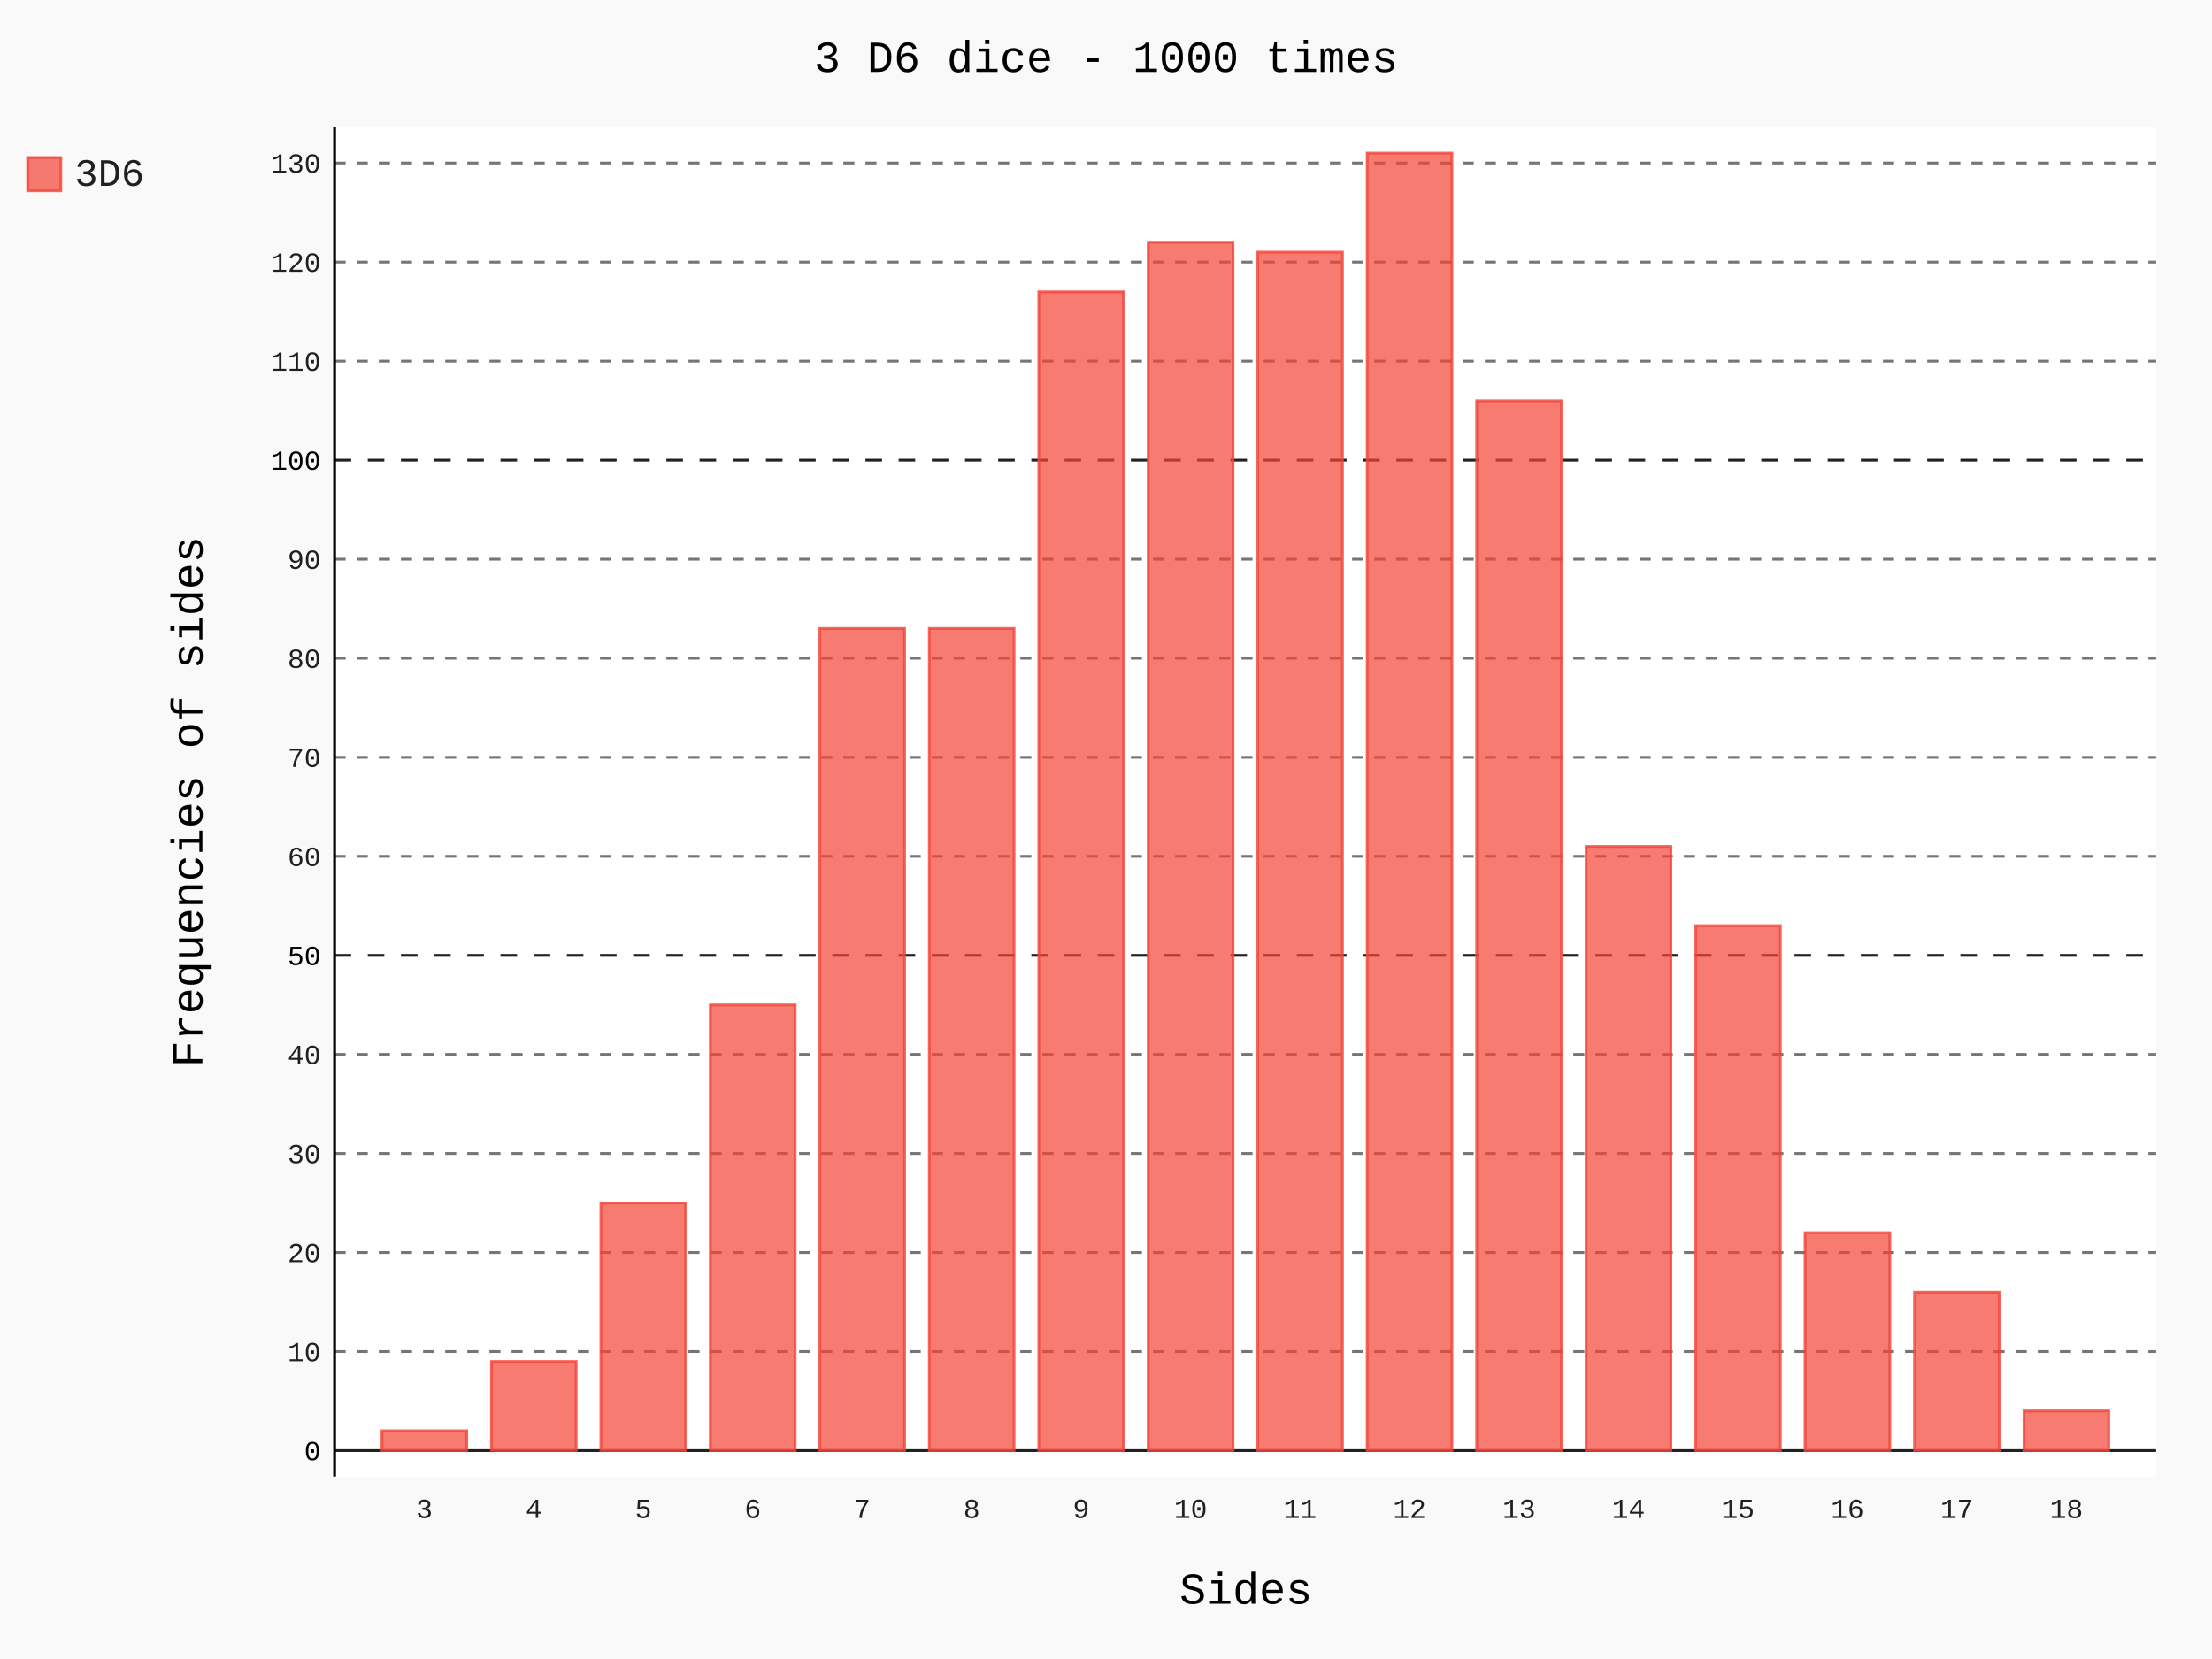
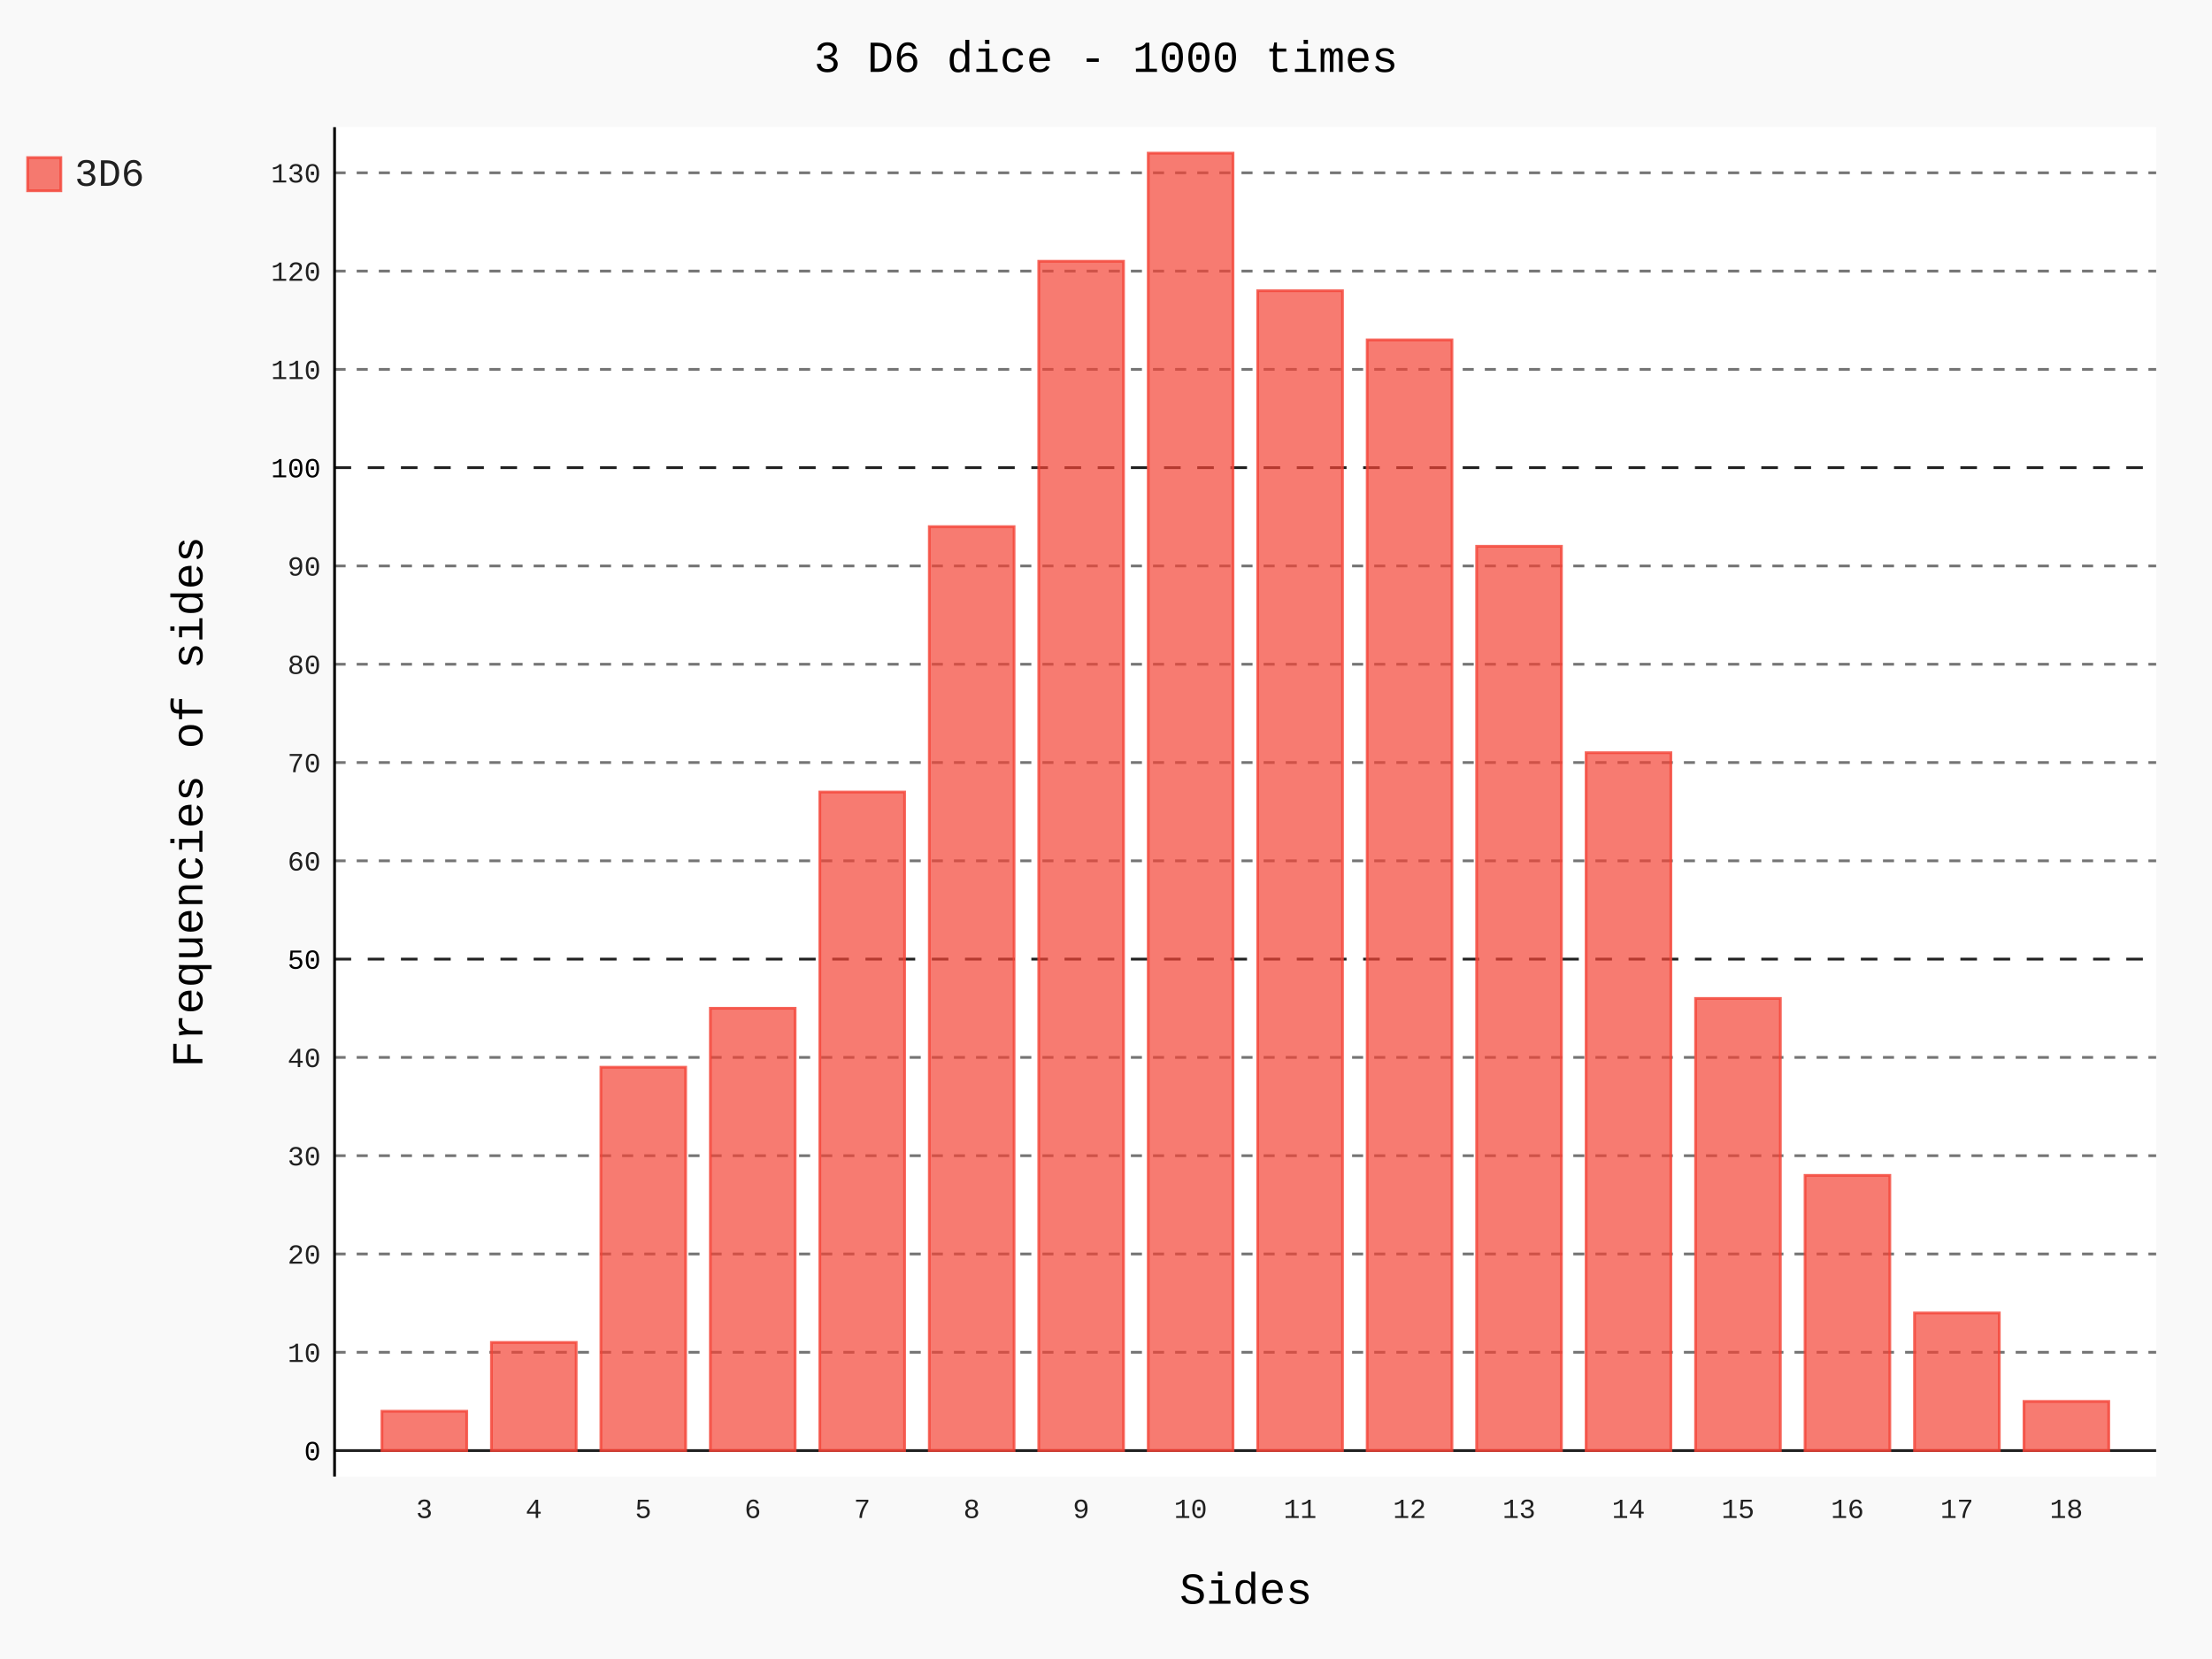
- <svg xmlns="http://www.w3.org/2000/svg" class="pygal-chart" id="chart-b565e3f2-1ee7-4c2a-9924-fe5c5ed8a418" viewBox="0 0 800 600">
+ <svg xmlns="http://www.w3.org/2000/svg" class="pygal-chart" id="chart-471c5c88-cd12-4d15-ac93-8b5ca5d6d3b4" viewBox="0 0 800 600">
  <defs>
-     <style type="text/css">#chart-b565e3f2-1ee7-4c2a-9924-fe5c5ed8a418{-webkit-user-select:none;-webkit-font-smoothing:antialiased;font-family:Consolas,"Liberation Mono",Menlo,Courier,monospace}#chart-b565e3f2-1ee7-4c2a-9924-fe5c5ed8a418 .title{font-family:Consolas,"Liberation Mono",Menlo,Courier,monospace;font-size:16px}#chart-b565e3f2-1ee7-4c2a-9924-fe5c5ed8a418 .legends .legend text{font-family:Consolas,"Liberation Mono",Menlo,Courier,monospace;font-size:14px}#chart-b565e3f2-1ee7-4c2a-9924-fe5c5ed8a418 .axis text{font-family:Consolas,"Liberation Mono",Menlo,Courier,monospace;font-size:10px}#chart-b565e3f2-1ee7-4c2a-9924-fe5c5ed8a418 .axis text.major{font-family:Consolas,"Liberation Mono",Menlo,Courier,monospace;font-size:10px}#chart-b565e3f2-1ee7-4c2a-9924-fe5c5ed8a418 .text-overlay text.value{font-family:Consolas,"Liberation Mono",Menlo,Courier,monospace;font-size:16px}#chart-b565e3f2-1ee7-4c2a-9924-fe5c5ed8a418 .text-overlay text.label{font-family:Consolas,"Liberation Mono",Menlo,Courier,monospace;font-size:10px}#chart-b565e3f2-1ee7-4c2a-9924-fe5c5ed8a418 .tooltip{font-family:Consolas,"Liberation Mono",Menlo,Courier,monospace;font-size:14px}#chart-b565e3f2-1ee7-4c2a-9924-fe5c5ed8a418 text.no_data{font-family:Consolas,"Liberation Mono",Menlo,Courier,monospace;font-size:64px}
- #chart-b565e3f2-1ee7-4c2a-9924-fe5c5ed8a418{background-color:rgba(249,249,249,1)}#chart-b565e3f2-1ee7-4c2a-9924-fe5c5ed8a418 path,#chart-b565e3f2-1ee7-4c2a-9924-fe5c5ed8a418 line,#chart-b565e3f2-1ee7-4c2a-9924-fe5c5ed8a418 rect,#chart-b565e3f2-1ee7-4c2a-9924-fe5c5ed8a418 circle{-webkit-transition:150ms;-moz-transition:150ms;transition:150ms}#chart-b565e3f2-1ee7-4c2a-9924-fe5c5ed8a418 .graph &gt; .background{fill:rgba(249,249,249,1)}#chart-b565e3f2-1ee7-4c2a-9924-fe5c5ed8a418 .plot &gt; .background{fill:rgba(255,255,255,1)}#chart-b565e3f2-1ee7-4c2a-9924-fe5c5ed8a418 .graph{fill:rgba(0,0,0,.87)}#chart-b565e3f2-1ee7-4c2a-9924-fe5c5ed8a418 text.no_data{fill:rgba(0,0,0,1)}#chart-b565e3f2-1ee7-4c2a-9924-fe5c5ed8a418 .title{fill:rgba(0,0,0,1)}#chart-b565e3f2-1ee7-4c2a-9924-fe5c5ed8a418 .legends .legend text{fill:rgba(0,0,0,.87)}#chart-b565e3f2-1ee7-4c2a-9924-fe5c5ed8a418 .legends .legend:hover text{fill:rgba(0,0,0,1)}#chart-b565e3f2-1ee7-4c2a-9924-fe5c5ed8a418 .axis .line{stroke:rgba(0,0,0,1)}#chart-b565e3f2-1ee7-4c2a-9924-fe5c5ed8a418 .axis .guide.line{stroke:rgba(0,0,0,.54)}#chart-b565e3f2-1ee7-4c2a-9924-fe5c5ed8a418 .axis .major.line{stroke:rgba(0,0,0,.87)}#chart-b565e3f2-1ee7-4c2a-9924-fe5c5ed8a418 .axis text.major{fill:rgba(0,0,0,1)}#chart-b565e3f2-1ee7-4c2a-9924-fe5c5ed8a418 .axis.y .guides:hover .guide.line,#chart-b565e3f2-1ee7-4c2a-9924-fe5c5ed8a418 .line-graph .axis.x .guides:hover .guide.line,#chart-b565e3f2-1ee7-4c2a-9924-fe5c5ed8a418 .stackedline-graph .axis.x .guides:hover .guide.line,#chart-b565e3f2-1ee7-4c2a-9924-fe5c5ed8a418 .xy-graph .axis.x .guides:hover .guide.line{stroke:rgba(0,0,0,1)}#chart-b565e3f2-1ee7-4c2a-9924-fe5c5ed8a418 .axis .guides:hover text{fill:rgba(0,0,0,1)}#chart-b565e3f2-1ee7-4c2a-9924-fe5c5ed8a418 .reactive{fill-opacity:.7;stroke-opacity:.8}#chart-b565e3f2-1ee7-4c2a-9924-fe5c5ed8a418 .ci{stroke:rgba(0,0,0,.87)}#chart-b565e3f2-1ee7-4c2a-9924-fe5c5ed8a418 .reactive.active,#chart-b565e3f2-1ee7-4c2a-9924-fe5c5ed8a418 .active .reactive{fill-opacity:.8;stroke-opacity:.9;stroke-width:4}#chart-b565e3f2-1ee7-4c2a-9924-fe5c5ed8a418 .ci .reactive.active{stroke-width:1.5}#chart-b565e3f2-1ee7-4c2a-9924-fe5c5ed8a418 .series text{fill:rgba(0,0,0,1)}#chart-b565e3f2-1ee7-4c2a-9924-fe5c5ed8a418 .tooltip rect{fill:rgba(255,255,255,1);stroke:rgba(0,0,0,1);-webkit-transition:opacity 150ms;-moz-transition:opacity 150ms;transition:opacity 150ms}#chart-b565e3f2-1ee7-4c2a-9924-fe5c5ed8a418 .tooltip .label{fill:rgba(0,0,0,.87)}#chart-b565e3f2-1ee7-4c2a-9924-fe5c5ed8a418 .tooltip .label{fill:rgba(0,0,0,.87)}#chart-b565e3f2-1ee7-4c2a-9924-fe5c5ed8a418 .tooltip .legend{font-size:.8em;fill:rgba(0,0,0,.54)}#chart-b565e3f2-1ee7-4c2a-9924-fe5c5ed8a418 .tooltip .x_label{font-size:.6em;fill:rgba(0,0,0,1)}#chart-b565e3f2-1ee7-4c2a-9924-fe5c5ed8a418 .tooltip .xlink{font-size:.5em;text-decoration:underline}#chart-b565e3f2-1ee7-4c2a-9924-fe5c5ed8a418 .tooltip .value{font-size:1.5em}#chart-b565e3f2-1ee7-4c2a-9924-fe5c5ed8a418 .bound{font-size:.5em}#chart-b565e3f2-1ee7-4c2a-9924-fe5c5ed8a418 .max-value{font-size:.75em;fill:rgba(0,0,0,.54)}#chart-b565e3f2-1ee7-4c2a-9924-fe5c5ed8a418 .map-element{fill:rgba(255,255,255,1);stroke:rgba(0,0,0,.54) !important}#chart-b565e3f2-1ee7-4c2a-9924-fe5c5ed8a418 .map-element .reactive{fill-opacity:inherit;stroke-opacity:inherit}#chart-b565e3f2-1ee7-4c2a-9924-fe5c5ed8a418 .color-0,#chart-b565e3f2-1ee7-4c2a-9924-fe5c5ed8a418 .color-0 a:visited{stroke:#F44336;fill:#F44336}#chart-b565e3f2-1ee7-4c2a-9924-fe5c5ed8a418 .text-overlay .color-0 text{fill:black}
- #chart-b565e3f2-1ee7-4c2a-9924-fe5c5ed8a418 text.no_data{text-anchor:middle}#chart-b565e3f2-1ee7-4c2a-9924-fe5c5ed8a418 .guide.line{fill:none}#chart-b565e3f2-1ee7-4c2a-9924-fe5c5ed8a418 .centered{text-anchor:middle}#chart-b565e3f2-1ee7-4c2a-9924-fe5c5ed8a418 .title{text-anchor:middle}#chart-b565e3f2-1ee7-4c2a-9924-fe5c5ed8a418 .legends .legend text{fill-opacity:1}#chart-b565e3f2-1ee7-4c2a-9924-fe5c5ed8a418 .axis.x text{text-anchor:middle}#chart-b565e3f2-1ee7-4c2a-9924-fe5c5ed8a418 .axis.x:not(.web) text[transform]{text-anchor:start}#chart-b565e3f2-1ee7-4c2a-9924-fe5c5ed8a418 .axis.x:not(.web) text[transform].backwards{text-anchor:end}#chart-b565e3f2-1ee7-4c2a-9924-fe5c5ed8a418 .axis.y text{text-anchor:end}#chart-b565e3f2-1ee7-4c2a-9924-fe5c5ed8a418 .axis.y text[transform].backwards{text-anchor:start}#chart-b565e3f2-1ee7-4c2a-9924-fe5c5ed8a418 .axis.y2 text{text-anchor:start}#chart-b565e3f2-1ee7-4c2a-9924-fe5c5ed8a418 .axis.y2 text[transform].backwards{text-anchor:end}#chart-b565e3f2-1ee7-4c2a-9924-fe5c5ed8a418 .axis .guide.line{stroke-dasharray:4,4}#chart-b565e3f2-1ee7-4c2a-9924-fe5c5ed8a418 .axis .major.guide.line{stroke-dasharray:6,6}#chart-b565e3f2-1ee7-4c2a-9924-fe5c5ed8a418 .horizontal .axis.y .guide.line,#chart-b565e3f2-1ee7-4c2a-9924-fe5c5ed8a418 .horizontal .axis.y2 .guide.line,#chart-b565e3f2-1ee7-4c2a-9924-fe5c5ed8a418 .vertical .axis.x .guide.line{opacity:0}#chart-b565e3f2-1ee7-4c2a-9924-fe5c5ed8a418 .horizontal .axis.always_show .guide.line,#chart-b565e3f2-1ee7-4c2a-9924-fe5c5ed8a418 .vertical .axis.always_show .guide.line{opacity:1 !important}#chart-b565e3f2-1ee7-4c2a-9924-fe5c5ed8a418 .axis.y .guides:hover .guide.line,#chart-b565e3f2-1ee7-4c2a-9924-fe5c5ed8a418 .axis.y2 .guides:hover .guide.line,#chart-b565e3f2-1ee7-4c2a-9924-fe5c5ed8a418 .axis.x .guides:hover .guide.line{opacity:1}#chart-b565e3f2-1ee7-4c2a-9924-fe5c5ed8a418 .axis .guides:hover text{opacity:1}#chart-b565e3f2-1ee7-4c2a-9924-fe5c5ed8a418 .nofill{fill:none}#chart-b565e3f2-1ee7-4c2a-9924-fe5c5ed8a418 .subtle-fill{fill-opacity:.2}#chart-b565e3f2-1ee7-4c2a-9924-fe5c5ed8a418 .dot{stroke-width:1px;fill-opacity:1}#chart-b565e3f2-1ee7-4c2a-9924-fe5c5ed8a418 .dot.active{stroke-width:5px}#chart-b565e3f2-1ee7-4c2a-9924-fe5c5ed8a418 .dot.negative{fill:transparent}#chart-b565e3f2-1ee7-4c2a-9924-fe5c5ed8a418 text,#chart-b565e3f2-1ee7-4c2a-9924-fe5c5ed8a418 tspan{stroke:none !important}#chart-b565e3f2-1ee7-4c2a-9924-fe5c5ed8a418 .series text.active{opacity:1}#chart-b565e3f2-1ee7-4c2a-9924-fe5c5ed8a418 .tooltip rect{fill-opacity:.95;stroke-width:.5}#chart-b565e3f2-1ee7-4c2a-9924-fe5c5ed8a418 .tooltip text{fill-opacity:1}#chart-b565e3f2-1ee7-4c2a-9924-fe5c5ed8a418 .showable{visibility:hidden}#chart-b565e3f2-1ee7-4c2a-9924-fe5c5ed8a418 .showable.shown{visibility:visible}#chart-b565e3f2-1ee7-4c2a-9924-fe5c5ed8a418 .gauge-background{fill:rgba(229,229,229,1);stroke:none}#chart-b565e3f2-1ee7-4c2a-9924-fe5c5ed8a418 .bg-lines{stroke:rgba(249,249,249,1);stroke-width:2px}</style>
+     <style type="text/css">#chart-471c5c88-cd12-4d15-ac93-8b5ca5d6d3b4{-webkit-user-select:none;-webkit-font-smoothing:antialiased;font-family:Consolas,"Liberation Mono",Menlo,Courier,monospace}#chart-471c5c88-cd12-4d15-ac93-8b5ca5d6d3b4 .title{font-family:Consolas,"Liberation Mono",Menlo,Courier,monospace;font-size:16px}#chart-471c5c88-cd12-4d15-ac93-8b5ca5d6d3b4 .legends .legend text{font-family:Consolas,"Liberation Mono",Menlo,Courier,monospace;font-size:14px}#chart-471c5c88-cd12-4d15-ac93-8b5ca5d6d3b4 .axis text{font-family:Consolas,"Liberation Mono",Menlo,Courier,monospace;font-size:10px}#chart-471c5c88-cd12-4d15-ac93-8b5ca5d6d3b4 .axis text.major{font-family:Consolas,"Liberation Mono",Menlo,Courier,monospace;font-size:10px}#chart-471c5c88-cd12-4d15-ac93-8b5ca5d6d3b4 .text-overlay text.value{font-family:Consolas,"Liberation Mono",Menlo,Courier,monospace;font-size:16px}#chart-471c5c88-cd12-4d15-ac93-8b5ca5d6d3b4 .text-overlay text.label{font-family:Consolas,"Liberation Mono",Menlo,Courier,monospace;font-size:10px}#chart-471c5c88-cd12-4d15-ac93-8b5ca5d6d3b4 .tooltip{font-family:Consolas,"Liberation Mono",Menlo,Courier,monospace;font-size:14px}#chart-471c5c88-cd12-4d15-ac93-8b5ca5d6d3b4 text.no_data{font-family:Consolas,"Liberation Mono",Menlo,Courier,monospace;font-size:64px}
+ #chart-471c5c88-cd12-4d15-ac93-8b5ca5d6d3b4{background-color:rgba(249,249,249,1)}#chart-471c5c88-cd12-4d15-ac93-8b5ca5d6d3b4 path,#chart-471c5c88-cd12-4d15-ac93-8b5ca5d6d3b4 line,#chart-471c5c88-cd12-4d15-ac93-8b5ca5d6d3b4 rect,#chart-471c5c88-cd12-4d15-ac93-8b5ca5d6d3b4 circle{-webkit-transition:150ms;-moz-transition:150ms;transition:150ms}#chart-471c5c88-cd12-4d15-ac93-8b5ca5d6d3b4 .graph &gt; .background{fill:rgba(249,249,249,1)}#chart-471c5c88-cd12-4d15-ac93-8b5ca5d6d3b4 .plot &gt; .background{fill:rgba(255,255,255,1)}#chart-471c5c88-cd12-4d15-ac93-8b5ca5d6d3b4 .graph{fill:rgba(0,0,0,.87)}#chart-471c5c88-cd12-4d15-ac93-8b5ca5d6d3b4 text.no_data{fill:rgba(0,0,0,1)}#chart-471c5c88-cd12-4d15-ac93-8b5ca5d6d3b4 .title{fill:rgba(0,0,0,1)}#chart-471c5c88-cd12-4d15-ac93-8b5ca5d6d3b4 .legends .legend text{fill:rgba(0,0,0,.87)}#chart-471c5c88-cd12-4d15-ac93-8b5ca5d6d3b4 .legends .legend:hover text{fill:rgba(0,0,0,1)}#chart-471c5c88-cd12-4d15-ac93-8b5ca5d6d3b4 .axis .line{stroke:rgba(0,0,0,1)}#chart-471c5c88-cd12-4d15-ac93-8b5ca5d6d3b4 .axis .guide.line{stroke:rgba(0,0,0,.54)}#chart-471c5c88-cd12-4d15-ac93-8b5ca5d6d3b4 .axis .major.line{stroke:rgba(0,0,0,.87)}#chart-471c5c88-cd12-4d15-ac93-8b5ca5d6d3b4 .axis text.major{fill:rgba(0,0,0,1)}#chart-471c5c88-cd12-4d15-ac93-8b5ca5d6d3b4 .axis.y .guides:hover .guide.line,#chart-471c5c88-cd12-4d15-ac93-8b5ca5d6d3b4 .line-graph .axis.x .guides:hover .guide.line,#chart-471c5c88-cd12-4d15-ac93-8b5ca5d6d3b4 .stackedline-graph .axis.x .guides:hover .guide.line,#chart-471c5c88-cd12-4d15-ac93-8b5ca5d6d3b4 .xy-graph .axis.x .guides:hover .guide.line{stroke:rgba(0,0,0,1)}#chart-471c5c88-cd12-4d15-ac93-8b5ca5d6d3b4 .axis .guides:hover text{fill:rgba(0,0,0,1)}#chart-471c5c88-cd12-4d15-ac93-8b5ca5d6d3b4 .reactive{fill-opacity:.7;stroke-opacity:.8}#chart-471c5c88-cd12-4d15-ac93-8b5ca5d6d3b4 .ci{stroke:rgba(0,0,0,.87)}#chart-471c5c88-cd12-4d15-ac93-8b5ca5d6d3b4 .reactive.active,#chart-471c5c88-cd12-4d15-ac93-8b5ca5d6d3b4 .active .reactive{fill-opacity:.8;stroke-opacity:.9;stroke-width:4}#chart-471c5c88-cd12-4d15-ac93-8b5ca5d6d3b4 .ci .reactive.active{stroke-width:1.5}#chart-471c5c88-cd12-4d15-ac93-8b5ca5d6d3b4 .series text{fill:rgba(0,0,0,1)}#chart-471c5c88-cd12-4d15-ac93-8b5ca5d6d3b4 .tooltip rect{fill:rgba(255,255,255,1);stroke:rgba(0,0,0,1);-webkit-transition:opacity 150ms;-moz-transition:opacity 150ms;transition:opacity 150ms}#chart-471c5c88-cd12-4d15-ac93-8b5ca5d6d3b4 .tooltip .label{fill:rgba(0,0,0,.87)}#chart-471c5c88-cd12-4d15-ac93-8b5ca5d6d3b4 .tooltip .label{fill:rgba(0,0,0,.87)}#chart-471c5c88-cd12-4d15-ac93-8b5ca5d6d3b4 .tooltip .legend{font-size:.8em;fill:rgba(0,0,0,.54)}#chart-471c5c88-cd12-4d15-ac93-8b5ca5d6d3b4 .tooltip .x_label{font-size:.6em;fill:rgba(0,0,0,1)}#chart-471c5c88-cd12-4d15-ac93-8b5ca5d6d3b4 .tooltip .xlink{font-size:.5em;text-decoration:underline}#chart-471c5c88-cd12-4d15-ac93-8b5ca5d6d3b4 .tooltip .value{font-size:1.5em}#chart-471c5c88-cd12-4d15-ac93-8b5ca5d6d3b4 .bound{font-size:.5em}#chart-471c5c88-cd12-4d15-ac93-8b5ca5d6d3b4 .max-value{font-size:.75em;fill:rgba(0,0,0,.54)}#chart-471c5c88-cd12-4d15-ac93-8b5ca5d6d3b4 .map-element{fill:rgba(255,255,255,1);stroke:rgba(0,0,0,.54) !important}#chart-471c5c88-cd12-4d15-ac93-8b5ca5d6d3b4 .map-element .reactive{fill-opacity:inherit;stroke-opacity:inherit}#chart-471c5c88-cd12-4d15-ac93-8b5ca5d6d3b4 .color-0,#chart-471c5c88-cd12-4d15-ac93-8b5ca5d6d3b4 .color-0 a:visited{stroke:#F44336;fill:#F44336}#chart-471c5c88-cd12-4d15-ac93-8b5ca5d6d3b4 .text-overlay .color-0 text{fill:black}
+ #chart-471c5c88-cd12-4d15-ac93-8b5ca5d6d3b4 text.no_data{text-anchor:middle}#chart-471c5c88-cd12-4d15-ac93-8b5ca5d6d3b4 .guide.line{fill:none}#chart-471c5c88-cd12-4d15-ac93-8b5ca5d6d3b4 .centered{text-anchor:middle}#chart-471c5c88-cd12-4d15-ac93-8b5ca5d6d3b4 .title{text-anchor:middle}#chart-471c5c88-cd12-4d15-ac93-8b5ca5d6d3b4 .legends .legend text{fill-opacity:1}#chart-471c5c88-cd12-4d15-ac93-8b5ca5d6d3b4 .axis.x text{text-anchor:middle}#chart-471c5c88-cd12-4d15-ac93-8b5ca5d6d3b4 .axis.x:not(.web) text[transform]{text-anchor:start}#chart-471c5c88-cd12-4d15-ac93-8b5ca5d6d3b4 .axis.x:not(.web) text[transform].backwards{text-anchor:end}#chart-471c5c88-cd12-4d15-ac93-8b5ca5d6d3b4 .axis.y text{text-anchor:end}#chart-471c5c88-cd12-4d15-ac93-8b5ca5d6d3b4 .axis.y text[transform].backwards{text-anchor:start}#chart-471c5c88-cd12-4d15-ac93-8b5ca5d6d3b4 .axis.y2 text{text-anchor:start}#chart-471c5c88-cd12-4d15-ac93-8b5ca5d6d3b4 .axis.y2 text[transform].backwards{text-anchor:end}#chart-471c5c88-cd12-4d15-ac93-8b5ca5d6d3b4 .axis .guide.line{stroke-dasharray:4,4}#chart-471c5c88-cd12-4d15-ac93-8b5ca5d6d3b4 .axis .major.guide.line{stroke-dasharray:6,6}#chart-471c5c88-cd12-4d15-ac93-8b5ca5d6d3b4 .horizontal .axis.y .guide.line,#chart-471c5c88-cd12-4d15-ac93-8b5ca5d6d3b4 .horizontal .axis.y2 .guide.line,#chart-471c5c88-cd12-4d15-ac93-8b5ca5d6d3b4 .vertical .axis.x .guide.line{opacity:0}#chart-471c5c88-cd12-4d15-ac93-8b5ca5d6d3b4 .horizontal .axis.always_show .guide.line,#chart-471c5c88-cd12-4d15-ac93-8b5ca5d6d3b4 .vertical .axis.always_show .guide.line{opacity:1 !important}#chart-471c5c88-cd12-4d15-ac93-8b5ca5d6d3b4 .axis.y .guides:hover .guide.line,#chart-471c5c88-cd12-4d15-ac93-8b5ca5d6d3b4 .axis.y2 .guides:hover .guide.line,#chart-471c5c88-cd12-4d15-ac93-8b5ca5d6d3b4 .axis.x .guides:hover .guide.line{opacity:1}#chart-471c5c88-cd12-4d15-ac93-8b5ca5d6d3b4 .axis .guides:hover text{opacity:1}#chart-471c5c88-cd12-4d15-ac93-8b5ca5d6d3b4 .nofill{fill:none}#chart-471c5c88-cd12-4d15-ac93-8b5ca5d6d3b4 .subtle-fill{fill-opacity:.2}#chart-471c5c88-cd12-4d15-ac93-8b5ca5d6d3b4 .dot{stroke-width:1px;fill-opacity:1}#chart-471c5c88-cd12-4d15-ac93-8b5ca5d6d3b4 .dot.active{stroke-width:5px}#chart-471c5c88-cd12-4d15-ac93-8b5ca5d6d3b4 .dot.negative{fill:transparent}#chart-471c5c88-cd12-4d15-ac93-8b5ca5d6d3b4 text,#chart-471c5c88-cd12-4d15-ac93-8b5ca5d6d3b4 tspan{stroke:none !important}#chart-471c5c88-cd12-4d15-ac93-8b5ca5d6d3b4 .series text.active{opacity:1}#chart-471c5c88-cd12-4d15-ac93-8b5ca5d6d3b4 .tooltip rect{fill-opacity:.95;stroke-width:.5}#chart-471c5c88-cd12-4d15-ac93-8b5ca5d6d3b4 .tooltip text{fill-opacity:1}#chart-471c5c88-cd12-4d15-ac93-8b5ca5d6d3b4 .showable{visibility:hidden}#chart-471c5c88-cd12-4d15-ac93-8b5ca5d6d3b4 .showable.shown{visibility:visible}#chart-471c5c88-cd12-4d15-ac93-8b5ca5d6d3b4 .gauge-background{fill:rgba(229,229,229,1);stroke:none}#chart-471c5c88-cd12-4d15-ac93-8b5ca5d6d3b4 .bg-lines{stroke:rgba(249,249,249,1);stroke-width:2px}</style>
  </defs>
  <g class="graph bar-graph vertical">
    <rect class="background" height="600" width="800" x="0" y="0" />
    <g class="plot" transform="translate(121, 46)">
      <rect class="background" height="488" width="658.8" x="0" y="0" />
      <g class="axis y always_show">
        <g class="guides">
          <path class="axis major line" d="M0 478.615 h658.8" />
          <text class="major" x="-5" y="482.115">0</text>
        </g>
        <g class="guides">
-           <path class="guide line" d="M0 442.796 h658.8" />
-           <text class="" x="-5" y="446.296">10</text>
-         </g>
-         <g class="guides">
-           <path class="guide line" d="M0 406.977 h658.8" />
-           <text class="" x="-5" y="410.477">20</text>
-         </g>
-         <g class="guides">
-           <path class="guide line" d="M0 371.158 h658.8" />
-           <text class="" x="-5" y="374.658">30</text>
-         </g>
-         <g class="guides">
-           <path class="guide line" d="M0 335.339 h658.8" />
-           <text class="" x="-5" y="338.839">40</text>
-         </g>
-         <g class="guides">
-           <path class="major guide line" d="M0 299.52 h658.8" />
-           <text class="major" x="-5" y="303.02">50</text>
-         </g>
-         <g class="guides">
-           <path class="guide line" d="M0 263.701 h658.8" />
-           <text class="" x="-5" y="267.201">60</text>
-         </g>
-         <g class="guides">
-           <path class="guide line" d="M0 227.881 h658.8" />
-           <text class="" x="-5" y="231.381">70</text>
-         </g>
-         <g class="guides">
-           <path class="guide line" d="M0 192.062 h658.8" />
-           <text class="" x="-5" y="195.562">80</text>
-         </g>
-         <g class="guides">
-           <path class="guide line" d="M0 156.243 h658.8" />
-           <text class="" x="-5" y="159.743">90</text>
-         </g>
-         <g class="guides">
-           <path class="major guide line" d="M0 120.424 h658.8" />
-           <text class="major" x="-5" y="123.924">100</text>
-         </g>
-         <g class="guides">
-           <path class="guide line" d="M0 84.605 h658.8" />
-           <text class="" x="-5" y="88.105">110</text>
-         </g>
-         <g class="guides">
-           <path class="guide line" d="M0 48.786 h658.8" />
-           <text class="" x="-5" y="52.286">120</text>
-         </g>
-         <g class="guides">
-           <path class="guide line" d="M0 12.967 h658.8" />
-           <text class="" x="-5" y="16.467">130</text>
+           <path class="guide line" d="M0 443.068 h658.8" />
+           <text class="" x="-5" y="446.568">10</text>
+         </g>
+         <g class="guides">
+           <path class="guide line" d="M0 407.52 h658.8" />
+           <text class="" x="-5" y="411.02">20</text>
+         </g>
+         <g class="guides">
+           <path class="guide line" d="M0 371.972 h658.8" />
+           <text class="" x="-5" y="375.472">30</text>
+         </g>
+         <g class="guides">
+           <path class="guide line" d="M0 336.424 h658.8" />
+           <text class="" x="-5" y="339.924">40</text>
+         </g>
+         <g class="guides">
+           <path class="major guide line" d="M0 300.876 h658.8" />
+           <text class="major" x="-5" y="304.376">50</text>
+         </g>
+         <g class="guides">
+           <path class="guide line" d="M0 265.329 h658.8" />
+           <text class="" x="-5" y="268.829">60</text>
+         </g>
+         <g class="guides">
+           <path class="guide line" d="M0 229.781 h658.8" />
+           <text class="" x="-5" y="233.281">70</text>
+         </g>
+         <g class="guides">
+           <path class="guide line" d="M0 194.233 h658.8" />
+           <text class="" x="-5" y="197.733">80</text>
+         </g>
+         <g class="guides">
+           <path class="guide line" d="M0 158.685 h658.8" />
+           <text class="" x="-5" y="162.185">90</text>
+         </g>
+         <g class="guides">
+           <path class="major guide line" d="M0 123.138 h658.8" />
+           <text class="major" x="-5" y="126.638">100</text>
+         </g>
+         <g class="guides">
+           <path class="guide line" d="M0 87.59 h658.8" />
+           <text class="" x="-5" y="91.09">110</text>
+         </g>
+         <g class="guides">
+           <path class="guide line" d="M0 52.042 h658.8" />
+           <text class="" x="-5" y="55.542">120</text>
+         </g>
+         <g class="guides">
+           <path class="guide line" d="M0 16.494 h658.8" />
+           <text class="" x="-5" y="19.994">130</text>
        </g>
      </g>
      <g class="axis x">
        <path class="line" d="M0 0 v488" />
        <g class="guides">
          <path class="guide line" d="M32.465 0 v488" />
          <text class="" x="32.465" y="503.0">3</text>
        </g>
        <g class="guides">
          <path class="guide line" d="M72.056 0 v488" />
          <text class="" x="72.056" y="503.0">4</text>
        </g>
        <g class="guides">
          <path class="guide line" d="M111.648 0 v488" />
          <text class="" x="111.648" y="503.0">5</text>
        </g>
        <g class="guides">
          <path class="guide line" d="M151.239 0 v488" />
          <text class="" x="151.239" y="503.0">6</text>
        </g>
        <g class="guides">
          <path class="guide line" d="M190.83 0 v488" />
          <text class="" x="190.83" y="503.0">7</text>
        </g>
        <g class="guides">
          <path class="guide line" d="M230.422 0 v488" />
          <text class="" x="230.422" y="503.0">8</text>
        </g>
        <g class="guides">
          <path class="guide line" d="M270.013 0 v488" />
          <text class="" x="270.013" y="503.0">9</text>
        </g>
        <g class="guides">
          <path class="guide line" d="M309.604 0 v488" />
          <text class="" x="309.604" y="503.0">10</text>
        </g>
        <g class="guides">
          <path class="guide line" d="M349.196 0 v488" />
          <text class="" x="349.196" y="503.0">11</text>
        </g>
        <g class="guides">
          <path class="guide line" d="M388.787 0 v488" />
          <text class="" x="388.787" y="503.0">12</text>
        </g>
        <g class="guides">
          <path class="guide line" d="M428.378 0 v488" />
          <text class="" x="428.378" y="503.0">13</text>
        </g>
        <g class="guides">
          <path class="guide line" d="M467.97 0 v488" />
          <text class="" x="467.97" y="503.0">14</text>
        </g>
        <g class="guides">
          <path class="guide line" d="M507.561 0 v488" />
          <text class="" x="507.561" y="503.0">15</text>
        </g>
        <g class="guides">
          <path class="guide line" d="M547.152 0 v488" />
          <text class="" x="547.152" y="503.0">16</text>
        </g>
        <g class="guides">
          <path class="guide line" d="M586.744 0 v488" />
          <text class="" x="586.744" y="503.0">17</text>
        </g>
        <g class="guides">
          <path class="guide line" d="M626.335 0 v488" />
          <text class="" x="626.335" y="503.0">18</text>
        </g>
      </g>
      <g class="series serie-0 color-0">
        <g class="bars">
          <g class="bar">
-             <rect class="rect reactive tooltip-trigger" height="7.164" rx="0" ry="0" width="30.66" x="17.135" y="471.452" />
-           </g>
-           <g class="bar">
-             <rect class="rect reactive tooltip-trigger" height="32.237" rx="0" ry="0" width="30.66" x="56.726" y="446.378" />
-           </g>
-           <g class="bar">
-             <rect class="rect reactive tooltip-trigger" height="89.548" rx="0" ry="0" width="30.66" x="96.318" y="389.068" />
-           </g>
-           <g class="bar">
-             <rect class="rect reactive tooltip-trigger" height="161.186" rx="0" ry="0" width="30.66" x="135.909" y="317.429" />
-           </g>
-           <g class="bar">
-             <rect class="rect reactive tooltip-trigger" height="297.299" rx="0" ry="0" width="30.66" x="175.501" y="181.317" />
-           </g>
-           <g class="bar">
-             <rect class="rect reactive tooltip-trigger" height="297.299" rx="0" ry="0" width="30.66" x="215.092" y="181.317" />
-           </g>
-           <g class="bar">
-             <rect class="rect reactive tooltip-trigger" height="419.084" rx="0" ry="0" width="30.66" x="254.683" y="59.531" />
-           </g>
-           <g class="bar">
-             <rect class="rect reactive tooltip-trigger" height="436.994" rx="0" ry="0" width="30.66" x="294.275" y="41.622" />
-           </g>
-           <g class="bar">
-             <rect class="rect reactive tooltip-trigger" height="433.412" rx="0" ry="0" width="30.66" x="333.866" y="45.204" />
-           </g>
-           <g class="bar">
-             <rect class="rect reactive tooltip-trigger" height="469.231" rx="0" ry="0" width="30.66" x="373.457" y="9.385" />
-           </g>
-           <g class="bar">
-             <rect class="rect reactive tooltip-trigger" height="379.683" rx="0" ry="0" width="30.66" x="413.049" y="98.932" />
-           </g>
-           <g class="bar">
-             <rect class="rect reactive tooltip-trigger" height="218.497" rx="0" ry="0" width="30.66" x="452.64" y="260.119" />
-           </g>
-           <g class="bar">
-             <rect class="rect reactive tooltip-trigger" height="189.841" rx="0" ry="0" width="30.66" x="492.231" y="288.774" />
-           </g>
-           <g class="bar">
-             <rect class="rect reactive tooltip-trigger" height="78.802" rx="0" ry="0" width="30.66" x="531.823" y="399.813" />
-           </g>
-           <g class="bar">
-             <rect class="rect reactive tooltip-trigger" height="57.311" rx="0" ry="0" width="30.66" x="571.414" y="421.305" />
-           </g>
-           <g class="bar">
-             <rect class="rect reactive tooltip-trigger" height="14.328" rx="0" ry="0" width="30.66" x="611.005" y="464.288" />
+             <rect class="rect reactive tooltip-trigger" height="14.219" rx="0" ry="0" width="30.66" x="17.135" y="464.396" />
+           </g>
+           <g class="bar">
+             <rect class="rect reactive tooltip-trigger" height="39.103" rx="0" ry="0" width="30.66" x="56.726" y="439.513" />
+           </g>
+           <g class="bar">
+             <rect class="rect reactive tooltip-trigger" height="138.636" rx="0" ry="0" width="30.66" x="96.318" y="339.979" />
+           </g>
+           <g class="bar">
+             <rect class="rect reactive tooltip-trigger" height="159.965" rx="0" ry="0" width="30.66" x="135.909" y="318.65" />
+           </g>
+           <g class="bar">
+             <rect class="rect reactive tooltip-trigger" height="238.17" rx="0" ry="0" width="30.66" x="175.501" y="240.445" />
+           </g>
+           <g class="bar">
+             <rect class="rect reactive tooltip-trigger" height="334.149" rx="0" ry="0" width="30.66" x="215.092" y="144.466" />
+           </g>
+           <g class="bar">
+             <rect class="rect reactive tooltip-trigger" height="430.128" rx="0" ry="0" width="30.66" x="254.683" y="48.487" />
+           </g>
+           <g class="bar">
+             <rect class="rect reactive tooltip-trigger" height="469.231" rx="0" ry="0" width="30.66" x="294.275" y="9.385" />
+           </g>
+           <g class="bar">
+             <rect class="rect reactive tooltip-trigger" height="419.464" rx="0" ry="0" width="30.66" x="333.866" y="59.152" />
+           </g>
+           <g class="bar">
+             <rect class="rect reactive tooltip-trigger" height="401.69" rx="0" ry="0" width="30.66" x="373.457" y="76.925" />
+           </g>
+           <g class="bar">
+             <rect class="rect reactive tooltip-trigger" height="327.04" rx="0" ry="0" width="30.66" x="413.049" y="151.576" />
+           </g>
+           <g class="bar">
+             <rect class="rect reactive tooltip-trigger" height="252.389" rx="0" ry="0" width="30.66" x="452.64" y="226.226" />
+           </g>
+           <g class="bar">
+             <rect class="rect reactive tooltip-trigger" height="163.52" rx="0" ry="0" width="30.66" x="492.231" y="315.096" />
+           </g>
+           <g class="bar">
+             <rect class="rect reactive tooltip-trigger" height="99.534" rx="0" ry="0" width="30.66" x="531.823" y="379.082" />
+           </g>
+           <g class="bar">
+             <rect class="rect reactive tooltip-trigger" height="49.767" rx="0" ry="0" width="30.66" x="571.414" y="428.848" />
+           </g>
+           <g class="bar">
+             <rect class="rect reactive tooltip-trigger" height="17.774" rx="0" ry="0" width="30.66" x="611.005" y="460.841" />
          </g>
        </g>
      </g>
    </g>
    <g class="titles">
      <text class="title plot_title" x="400.0" y="26">3 D6 dice - 1000 times</text>
      <text class="title" x="450.6" y="580">Sides</text>
      <text class="title" transform="rotate(-90 47.2 290)" x="47.2" y="316.0">Frequencies of sides</text>
    </g>
    <g class="plot overlay" transform="translate(121, 46)">
      <g class="series serie-0 color-0" />
    </g>
    <g class="plot text-overlay" transform="translate(121, 46)">
      <g class="series serie-0 color-0" />
    </g>
    <g class="plot tooltip-overlay" transform="translate(121, 46)">
      <g class="tooltip" style="opacity: 0" transform="translate(0 0)">
        <rect class="tooltip-box" height="0" rx="0" ry="0" width="0" />
        <g class="text" />
      </g>
    </g>
    <g class="legends" transform="translate(10, 56)">
      <g class="legend reactive activate-serie" id="activate-serie-0">
        <rect class="color-0 reactive" height="12" width="12" x="0.0" y="1.0" />
        <text x="17.0" y="11.2">3D6</text>
      </g>
    </g>
    <g class="legends" transform="translate(790, 56)" />
  </g>
</svg>
